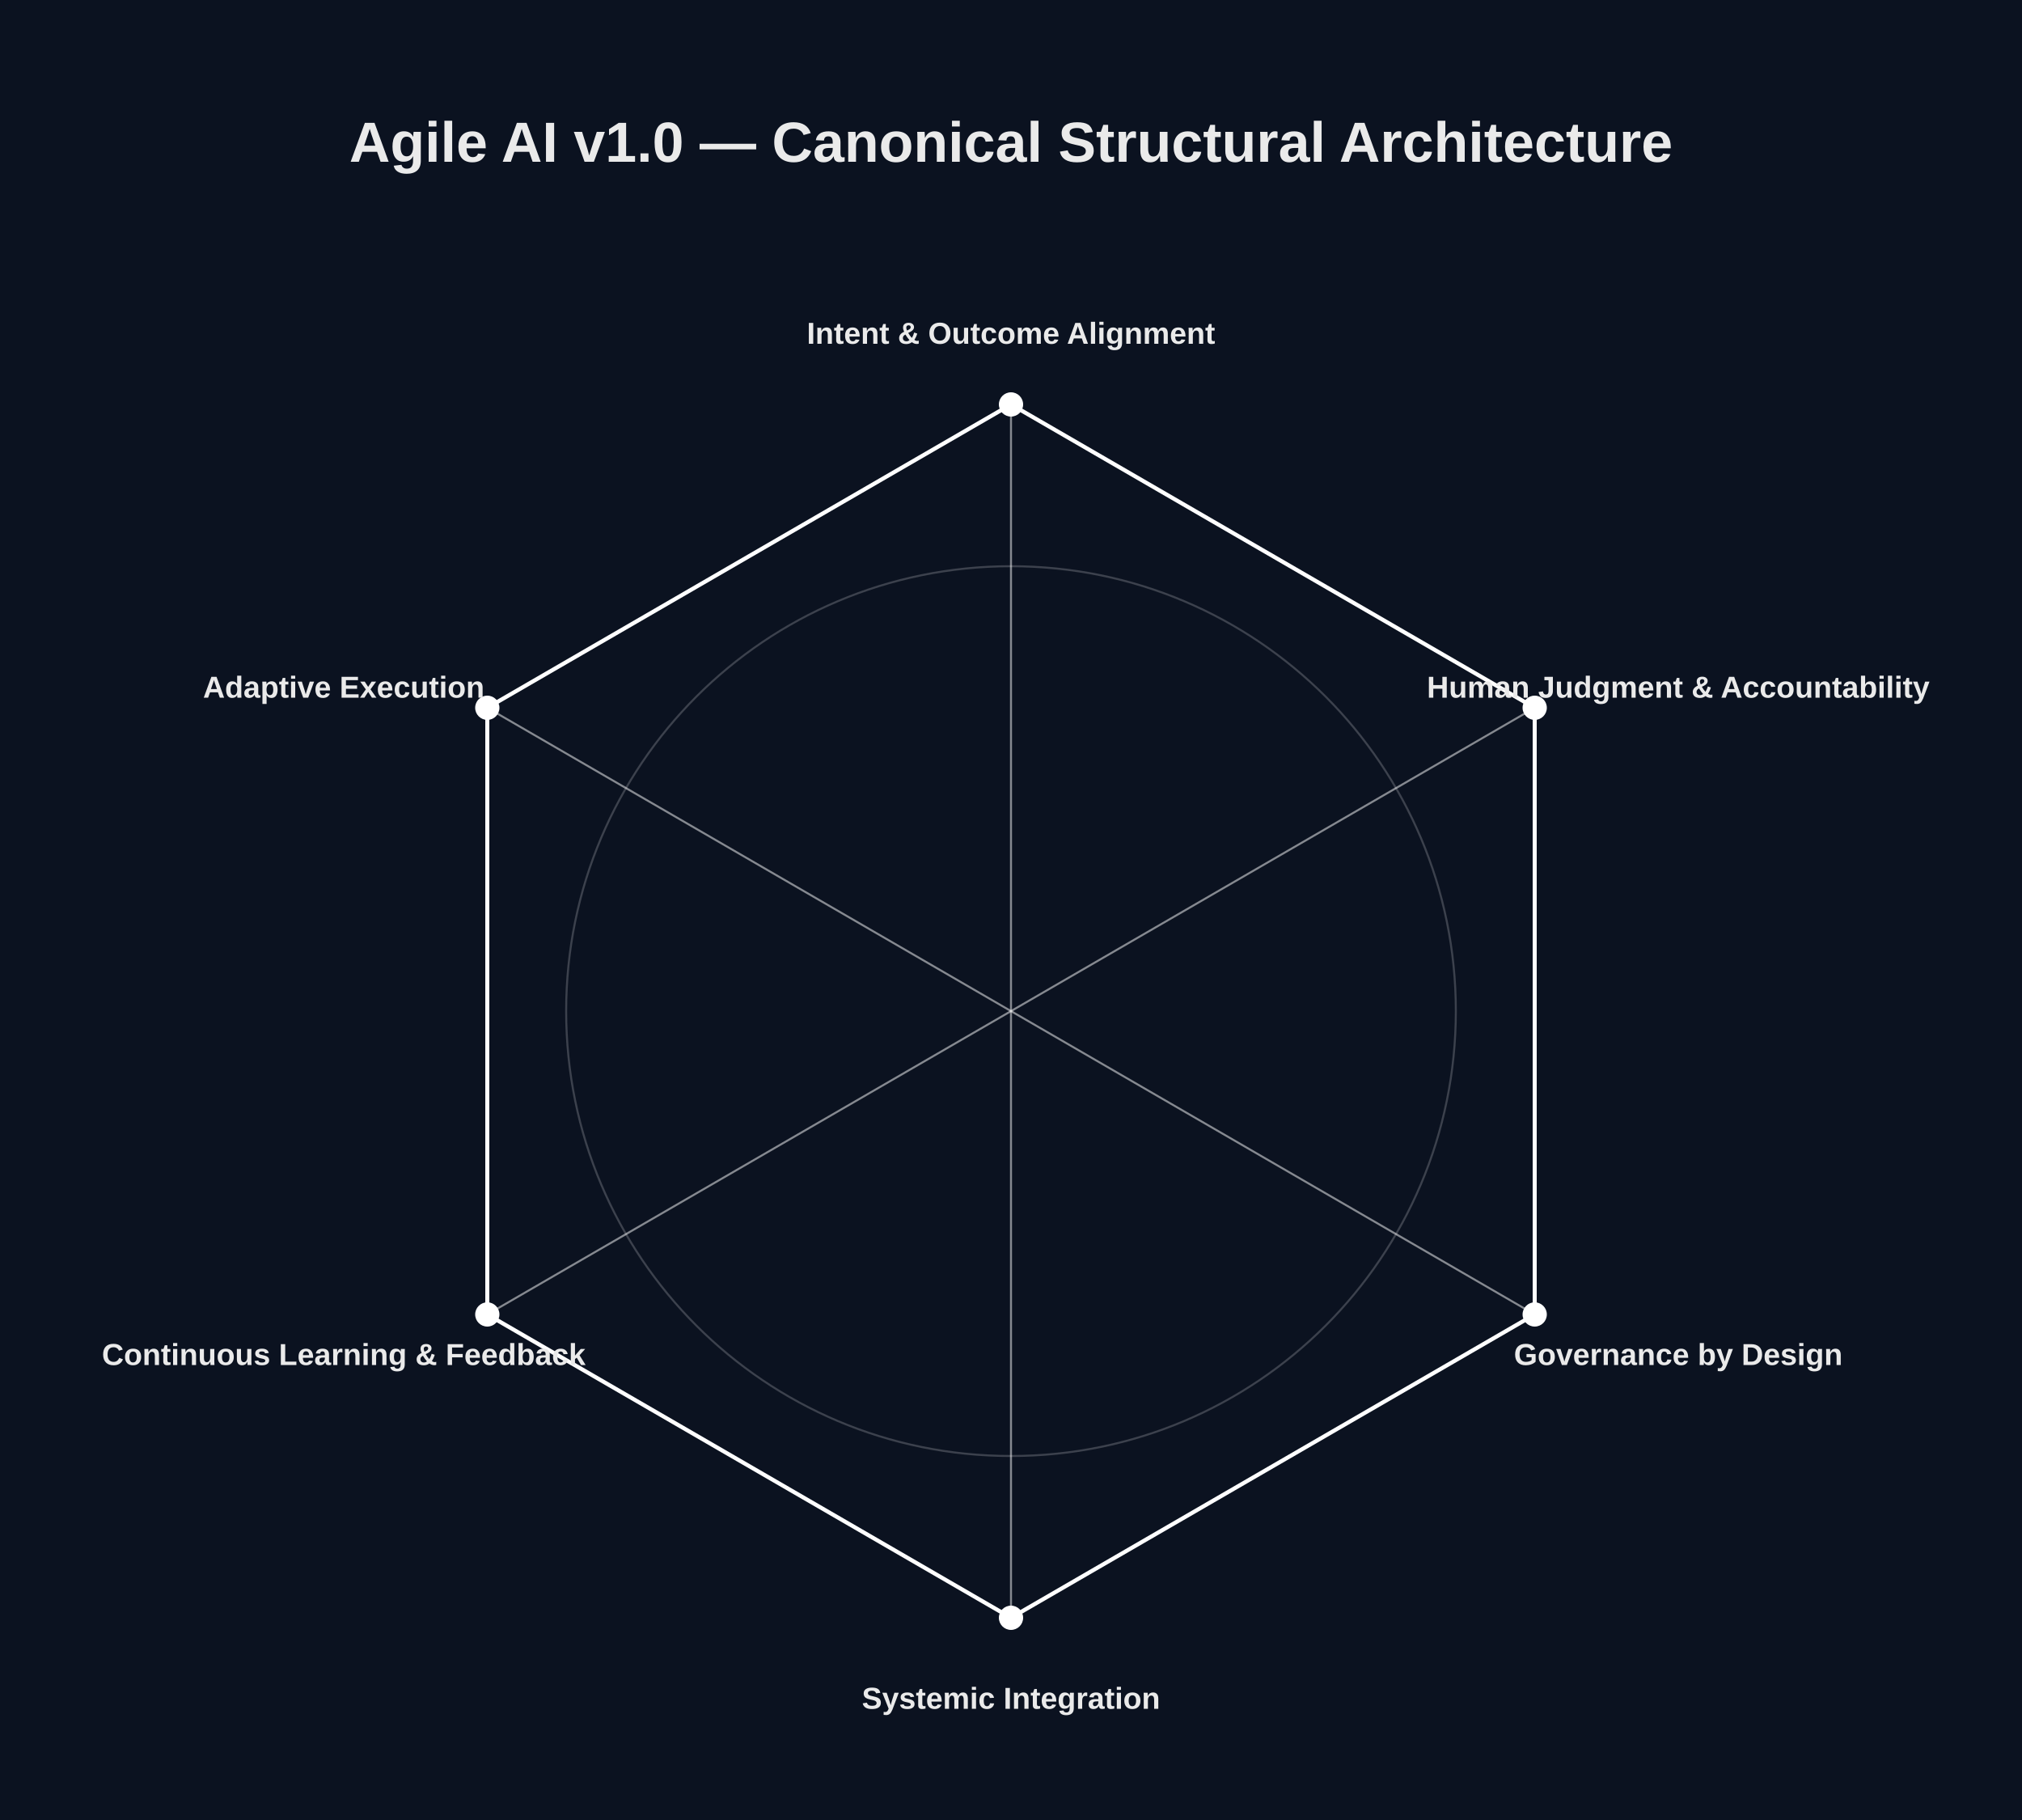
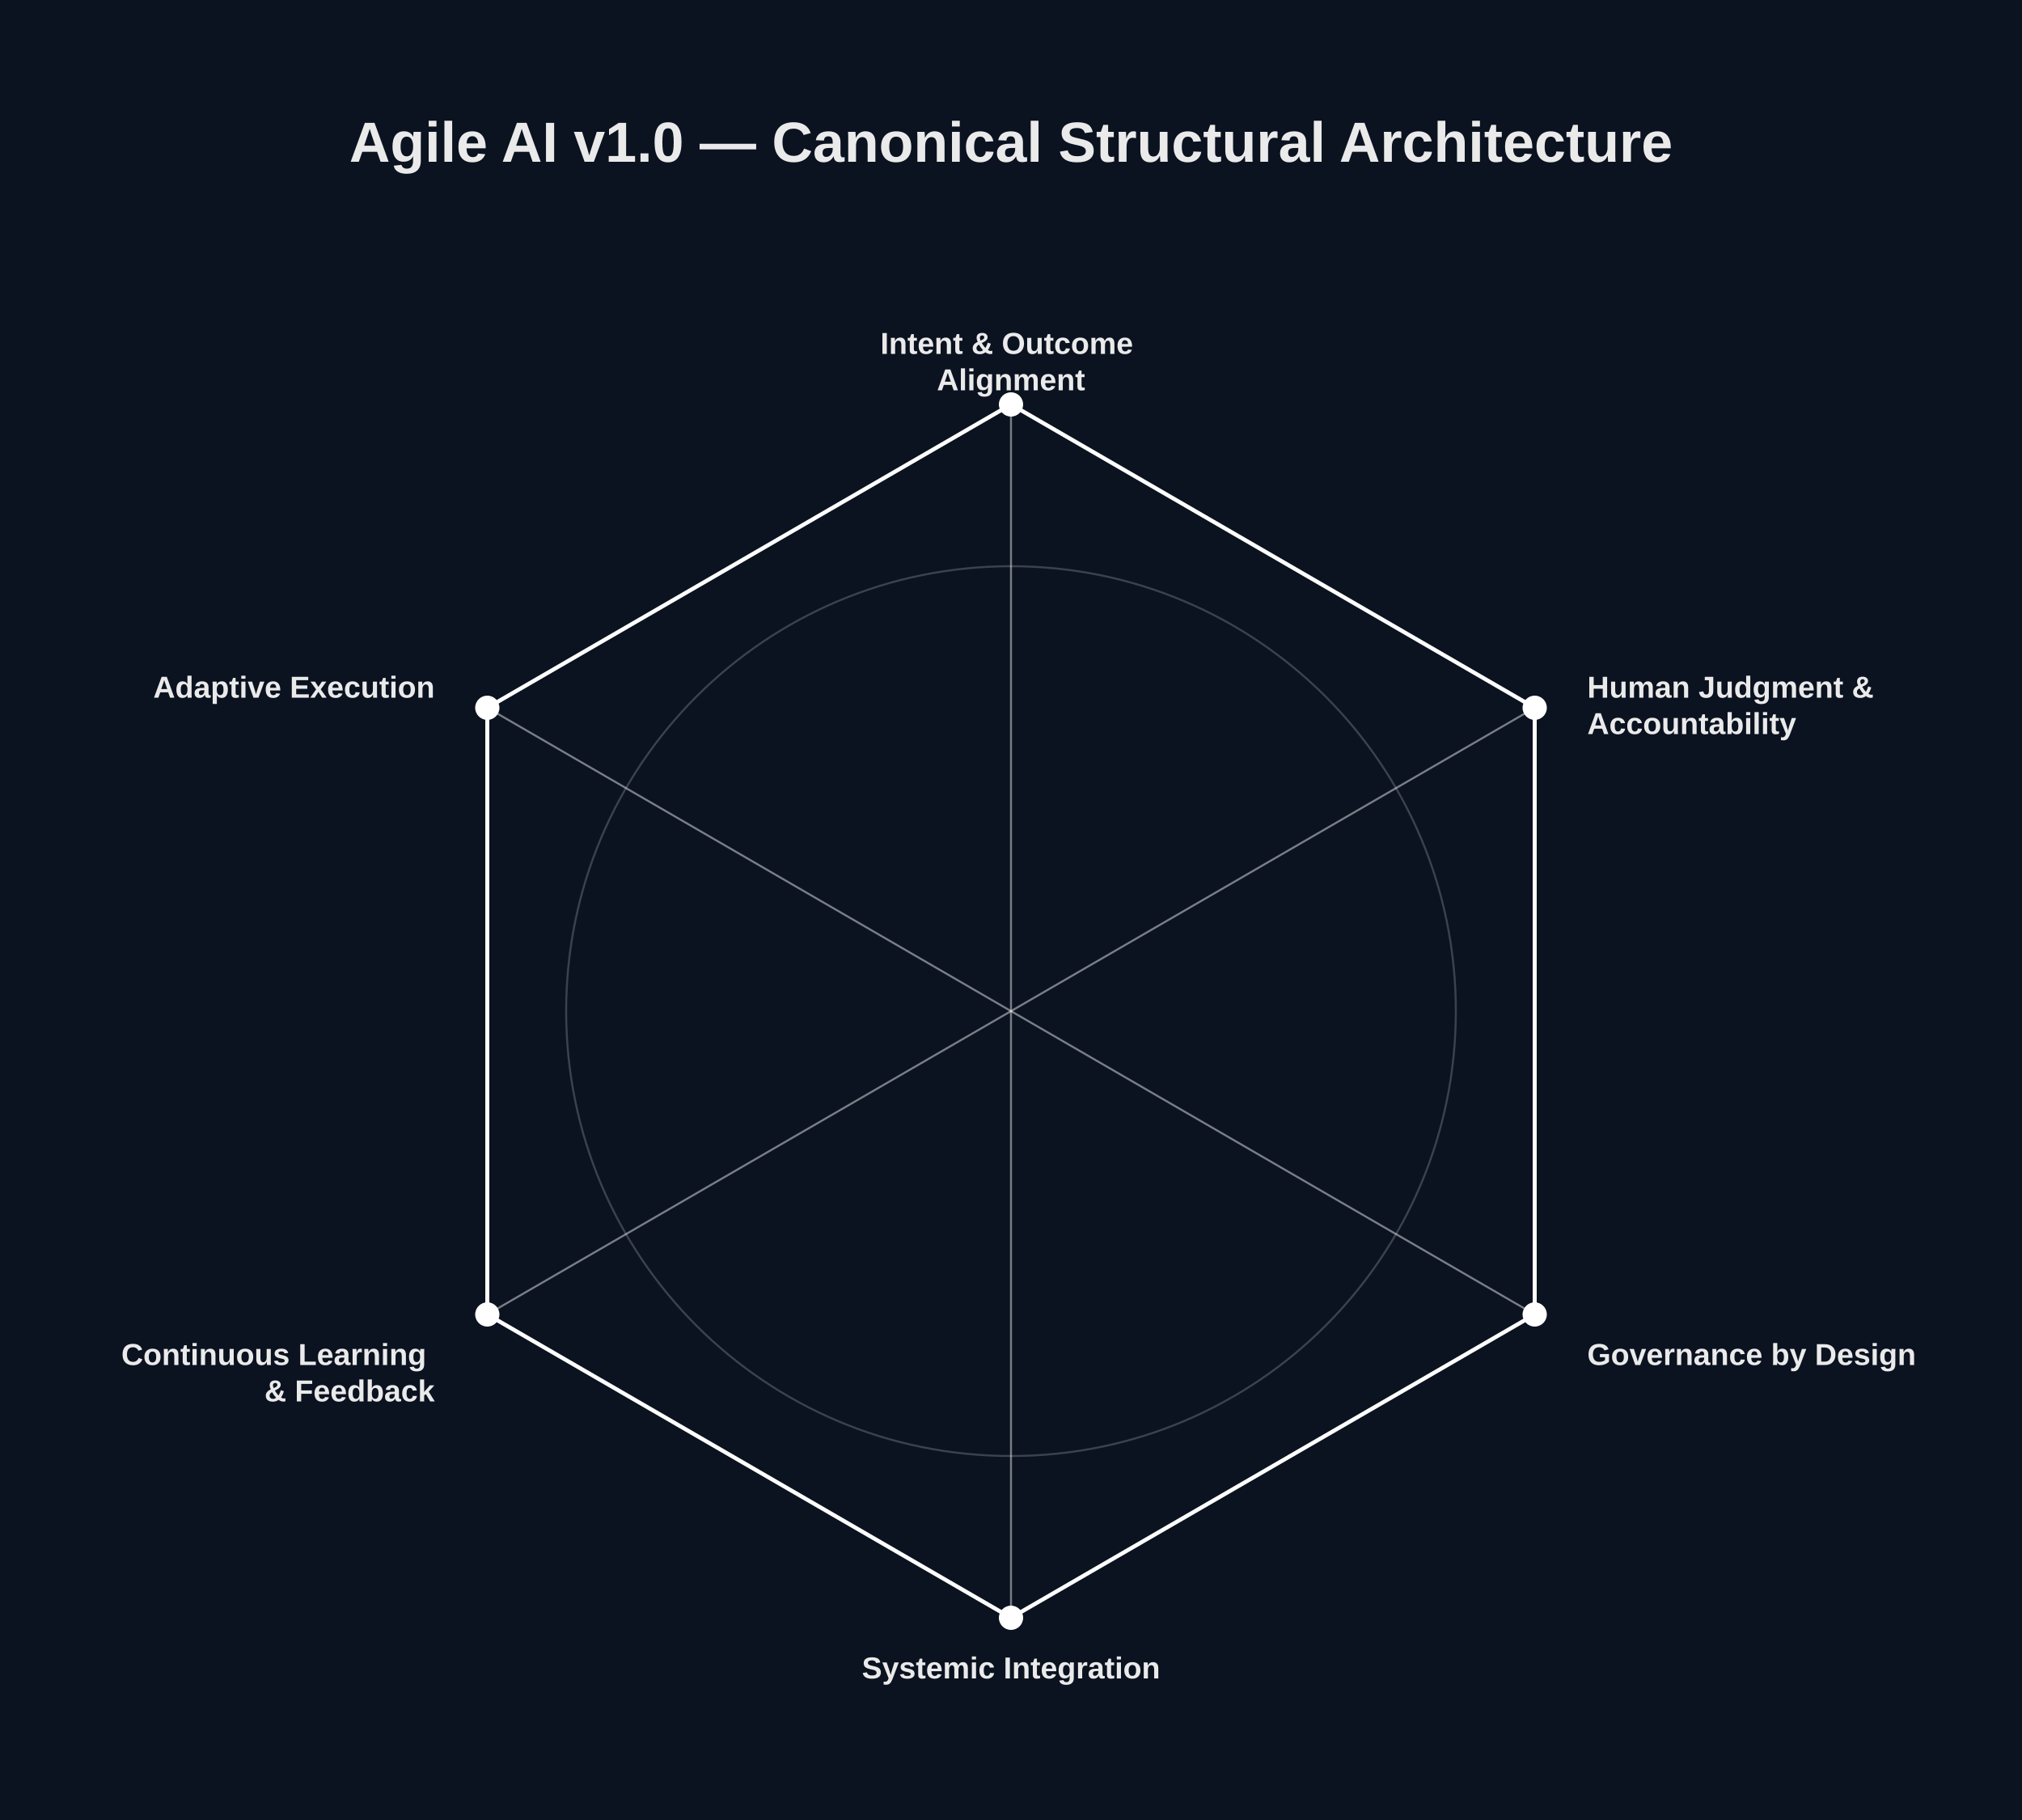
<svg xmlns="http://www.w3.org/2000/svg" width="1000" height="900" viewBox="0 0 1000 900">
  <style>
    .title {
      font-family: Arial, Helvetica, sans-serif;
      font-size: 28px;
      font-weight: 600;
      fill: #EAEAEA;
    }

    .hex-line {
      stroke: #FFFFFF;
      stroke-width: 2;
      fill: none;
    }

    .radial-line {
      stroke: #FFFFFF;
      stroke-width: 1;
-       opacity: 0.5;
+       opacity: 0.45;
    }

    .inner-circle {
      stroke: #FFFFFF;
      stroke-width: 1;
      fill: none;
      opacity: 0.2;
    }

    .dot {
      fill: #FFFFFF;
    }

    .label {
      font-family: Arial, Helvetica, sans-serif;
      font-size: 15px;
      font-weight: 600;
      fill: #EAEAEA;
-       text-anchor: middle;
    }
  </style>
  <rect width="100%" height="100%" fill="#0B1220" />
  <text x="500" y="80" text-anchor="middle" class="title">
    Agile AI v1.0 — Canonical Structural Architecture
  </text>
  <polygon class="hex-line" points="500,200 759,350 759,650 500,800 241,650 241,350" />
  <circle cx="500" cy="500" r="220" class="inner-circle" />
  <line x1="500" y1="500" x2="500" y2="200" class="radial-line" />
  <line x1="500" y1="500" x2="759" y2="350" class="radial-line" />
  <line x1="500" y1="500" x2="759" y2="650" class="radial-line" />
  <line x1="500" y1="500" x2="500" y2="800" class="radial-line" />
  <line x1="500" y1="500" x2="241" y2="650" class="radial-line" />
  <line x1="500" y1="500" x2="241" y2="350" class="radial-line" />
  <circle cx="500" cy="200" r="6" class="dot" />
  <circle cx="759" cy="350" r="6" class="dot" />
  <circle cx="759" cy="650" r="6" class="dot" />
  <circle cx="500" cy="800" r="6" class="dot" />
  <circle cx="241" cy="650" r="6" class="dot" />
  <circle cx="241" cy="350" r="6" class="dot" />
-   <text x="500" y="170" class="label">
-     Intent &amp; Outcome Alignment
+   <text x="500" y="175" text-anchor="middle" class="label">
+     <tspan x="500">Intent &amp; Outcome</tspan>
+     <tspan x="500" dy="18">Alignment</tspan>
  </text>
-   <text x="830" y="345" class="label">
-     Human Judgment &amp; Accountability
+   <text x="785" y="345" text-anchor="start" class="label">
+     <tspan x="785">Human Judgment &amp;</tspan>
+     <tspan x="785" dy="18">Accountability</tspan>
  </text>
-   <text x="830" y="675" class="label">
+   <text x="785" y="675" text-anchor="start" class="label">
    Governance by Design
  </text>
-   <text x="500" y="845" class="label">
+   <text x="500" y="830" text-anchor="middle" class="label">
    Systemic Integration
  </text>
-   <text x="170" y="675" class="label">
-     Continuous Learning &amp; Feedback
+   <text x="215" y="675" text-anchor="end" class="label">
+     <tspan x="215">Continuous Learning</tspan>
+     <tspan x="215" dy="18">&amp; Feedback</tspan>
  </text>
-   <text x="170" y="345" class="label">
+   <text x="215" y="345" text-anchor="end" class="label">
    Adaptive Execution
  </text>
</svg>
